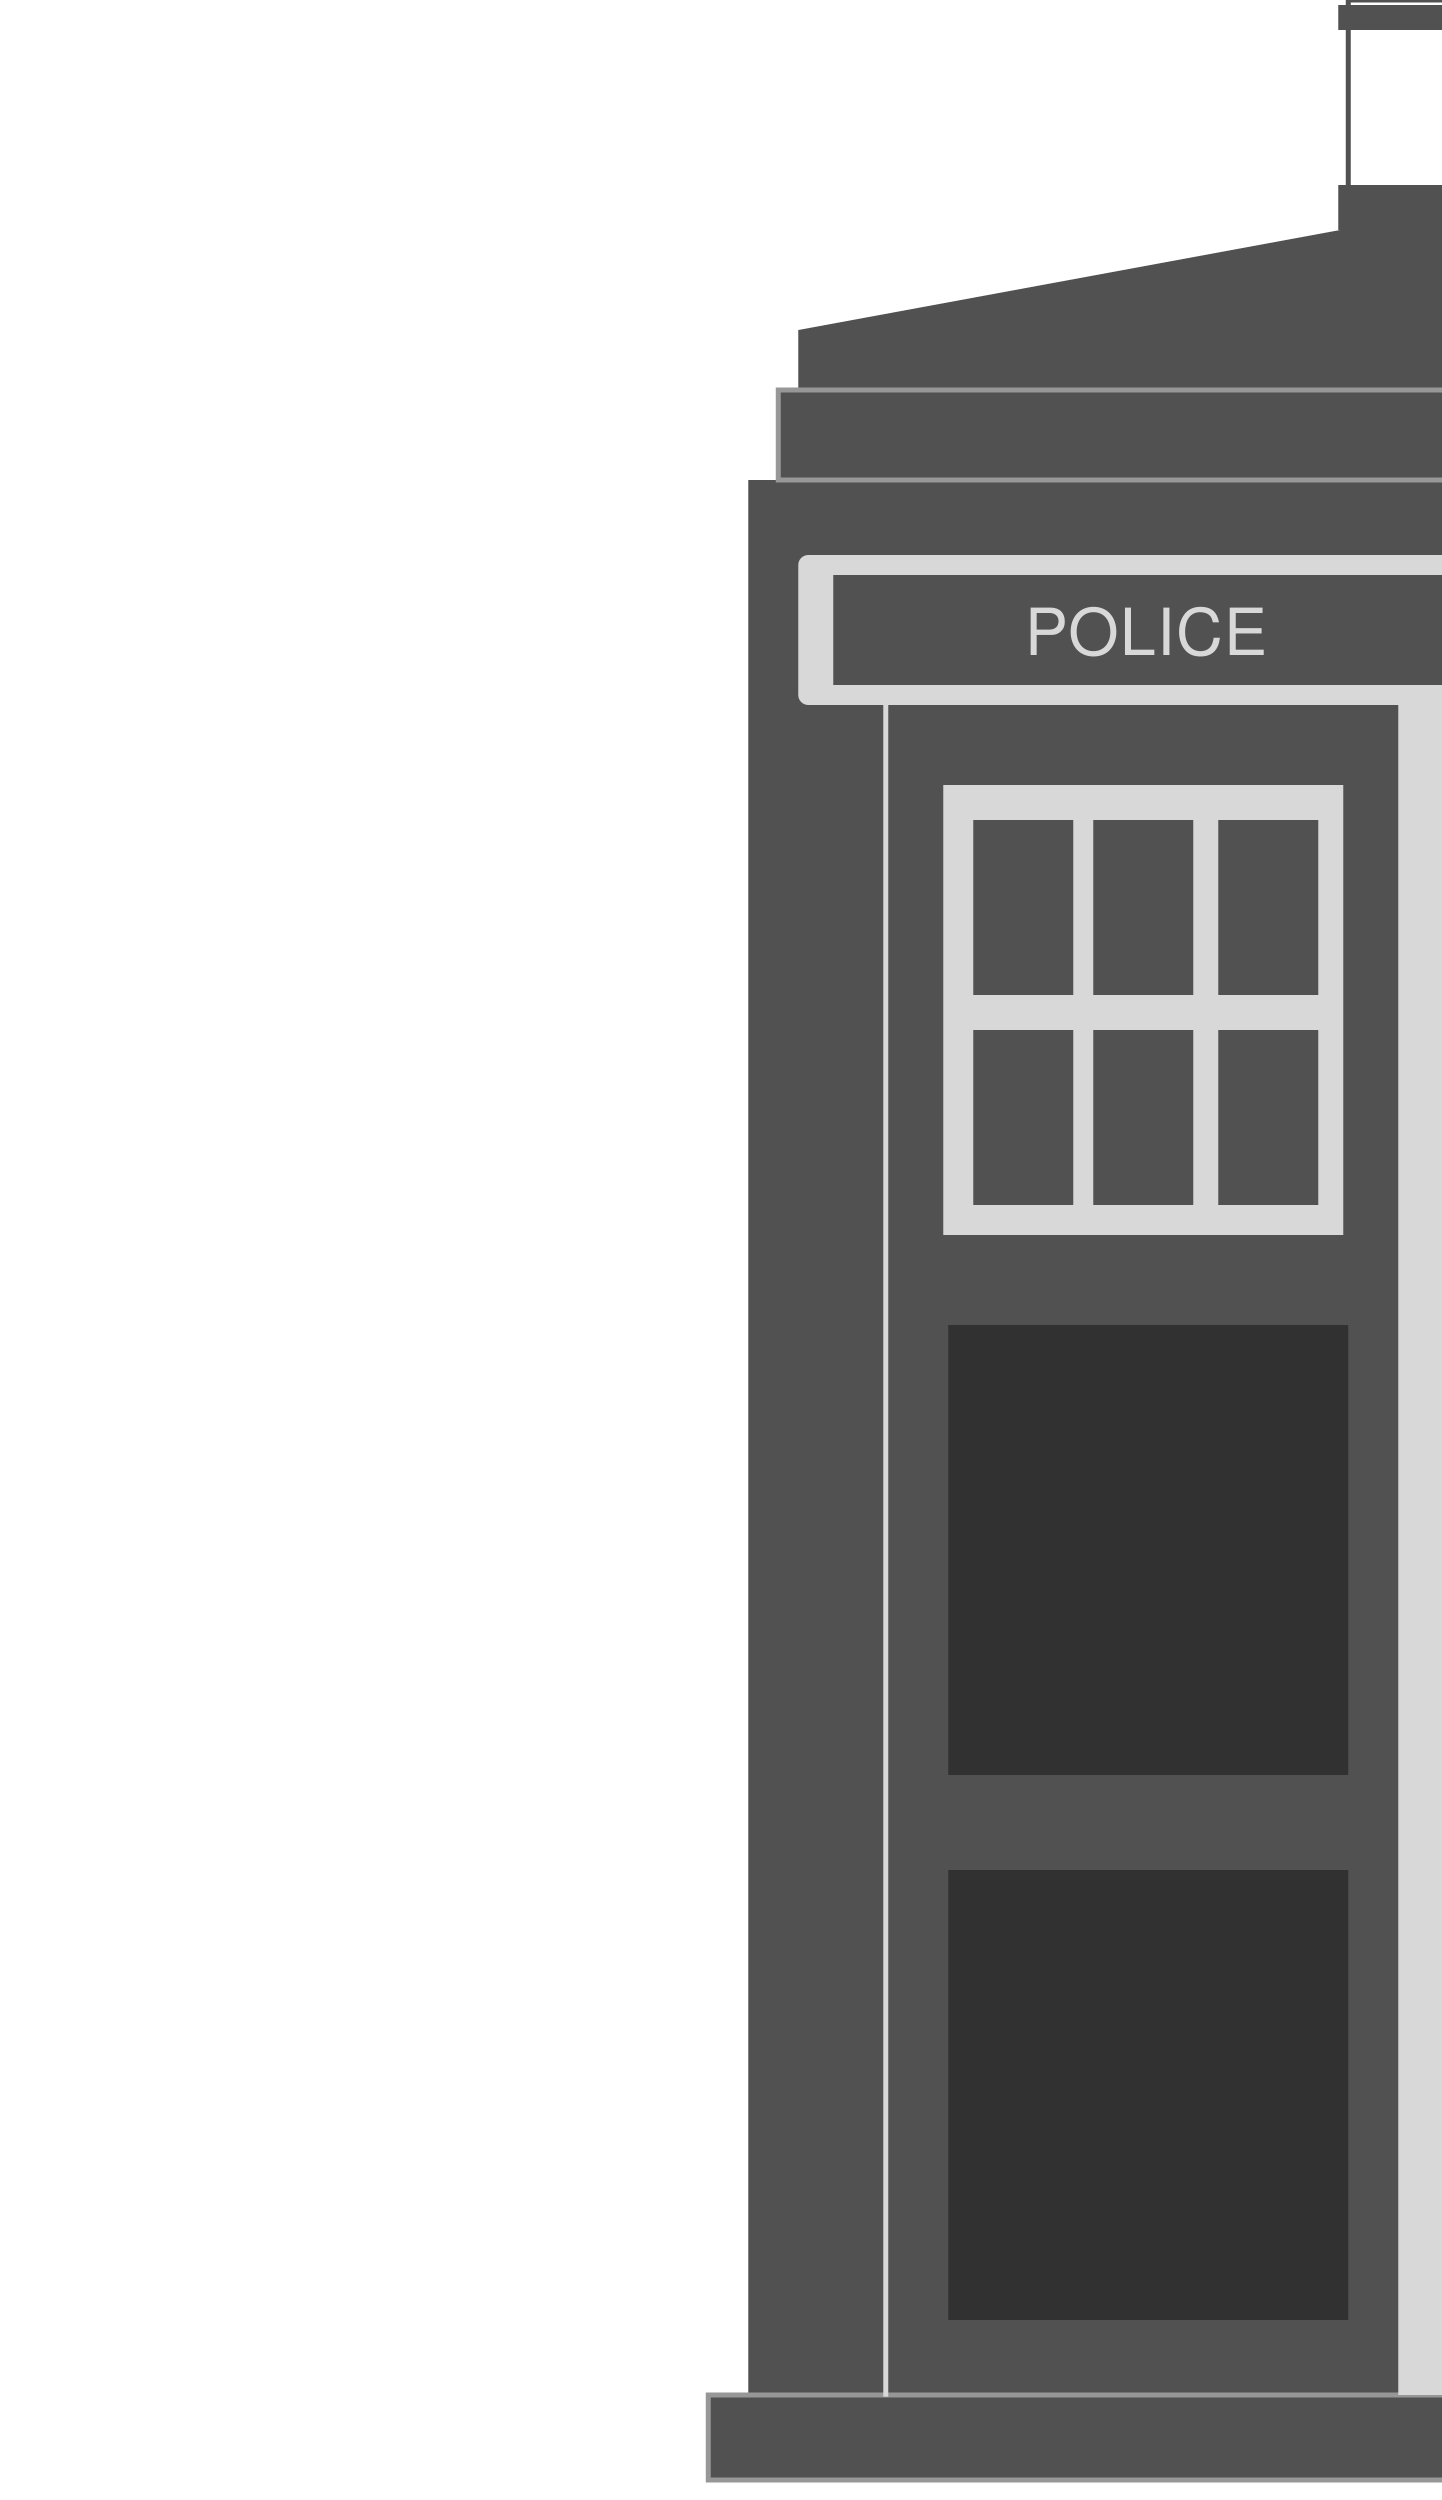
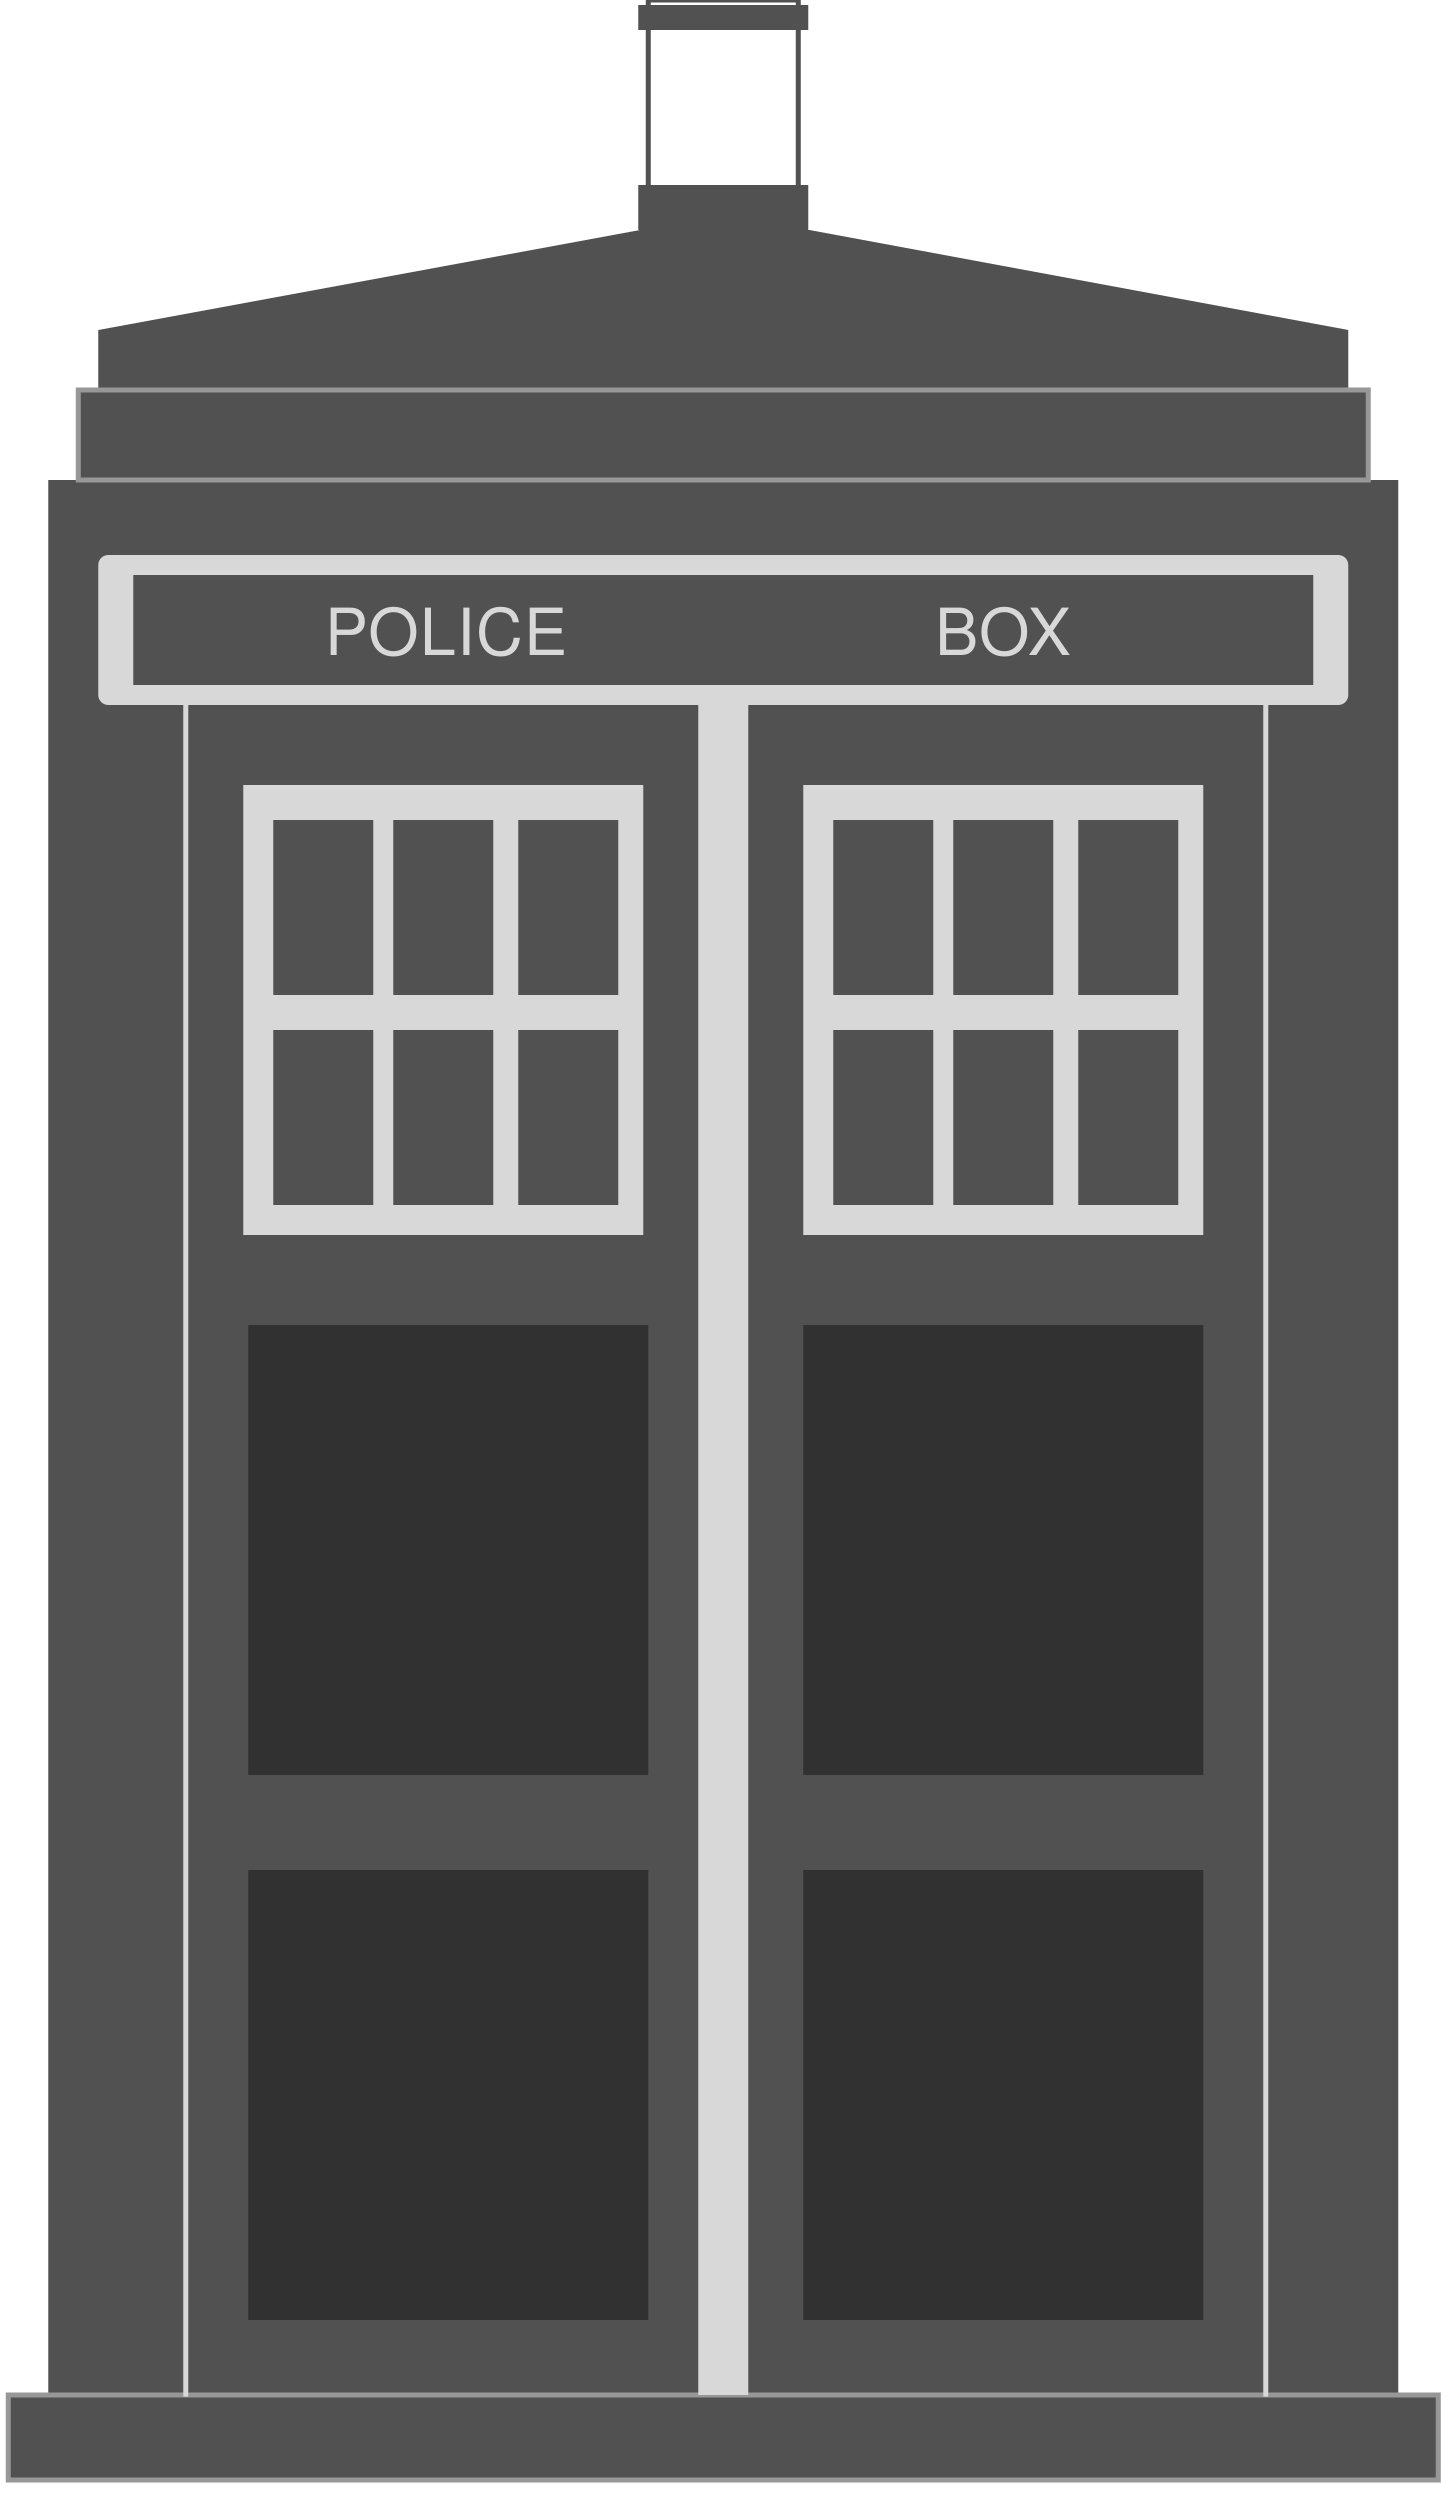
- <svg xmlns="http://www.w3.org/2000/svg" width="286" height="496" viewBox="0 0 5 500" version="1.1">
+ <svg xmlns="http://www.w3.org/2000/svg" width="286" height="496" viewBox="0 0 285 500" version="1.1">
  <g id="icon-tardis" stroke="none" stroke-width="1" fill="none" fill-rule="evenodd">
    <g>
      <rect id="Rectangle-10" fill="#515151" x="8" y="96" width="270" height="400" />
      <path d="M160.21 46L126.35 46 18 66 18 81 268 81 268 66 160.21 46Z" id="Rectangle-11-copy" fill="#515151" />
      <rect id="Rectangle-16" stroke="#515151" x="128" y="0" width="30" height="38" />
      <rect id="Rectangle-13" stroke="#979797" fill="#515151" x="0" y="479" width="286" height="17" />
      <rect id="Rectangle-14" fill="#515151" x="126" y="37" width="34" height="9" />
      <rect id="Rectangle-14-copy" fill="#515151" x="126" y="1" width="34" height="5" />
      <rect id="Rectangle-19" fill="#D8D8D8" x="138" y="141" width="10" height="338" />
      <path d="M19.99 111C18.89 111 18 111.9 18 112.99L18 139.01C18 140.11 18.91 141 19.99 141L266.01 141C267.11 141 268 140.1 268 139.01L268 112.99C268 111.89 267.09 111 266.01 111L19.99 111ZM25 115L25 137 261 137 261 115 25 115Z" id="Sign" fill="#D8D8D8" />
      <rect id="Rectangle-11" stroke="#979797" fill="#515151" x="14" y="78" width="258" height="18" />
      <path d="M35.5 139.5L35.5 478.83" id="Line" stroke="#D8D8D8" stroke-linecap="square" />
      <path d="M251.5 139.5L251.5 478.83" id="Line-copy" stroke="#D8D8D8" stroke-linecap="square" />
      <path d="M47 157L47 247 127 247 127 157 47 157ZM53 164L53 199 73 199 73 164 53 164ZM77 164L77 199 97 199 97 164 77 164ZM102 164L102 199 122 199 122 164 102 164ZM53 206L53 241 73 241 73 206 53 206ZM77 206L77 241 97 241 97 206 77 206ZM102 206L102 241 122 241 122 206 102 206Z" id="Rectangle-20" fill="#D8D8D8" />
      <path d="M159 157L159 247 239 247 239 157 159 157ZM165 164L165 199 185 199 185 164 165 164ZM189 164L189 199 209 199 209 164 189 164ZM214 164L214 199 234 199 234 164 214 164ZM165 206L165 241 185 241 185 206 165 206ZM189 206L189 241 209 241 209 206 189 206ZM214 206L214 241 234 241 234 206 214 206Z" id="Rectangle-20-copy" fill="#D8D8D8" />
      <rect id="Rectangle-34" fill="#313131" x="48" y="265" width="80" height="90" />
      <rect id="Rectangle-34-copy" fill="#313131" x="48" y="374" width="80" height="90" />
      <rect id="Rectangle-34-copy" fill="#313131" x="159" y="265" width="80" height="90" />
      <rect id="Rectangle-34-copy-2" fill="#313131" x="159" y="374" width="80" height="90" />
      <text id="POLICE" font-family="Helvetica" font-size="13" font-weight="260" letter-spacing="0.2" fill="#D8D8D8">
        <tspan x="63.29" y="131">POLICE</tspan>
      </text>
      <text id="BOX" font-family="Helvetica" font-size="13" font-weight="260" letter-spacing="0.2" fill="#D8D8D8">
        <tspan x="185.34" y="131">BOX</tspan>
      </text>
    </g>
  </g>
</svg>
